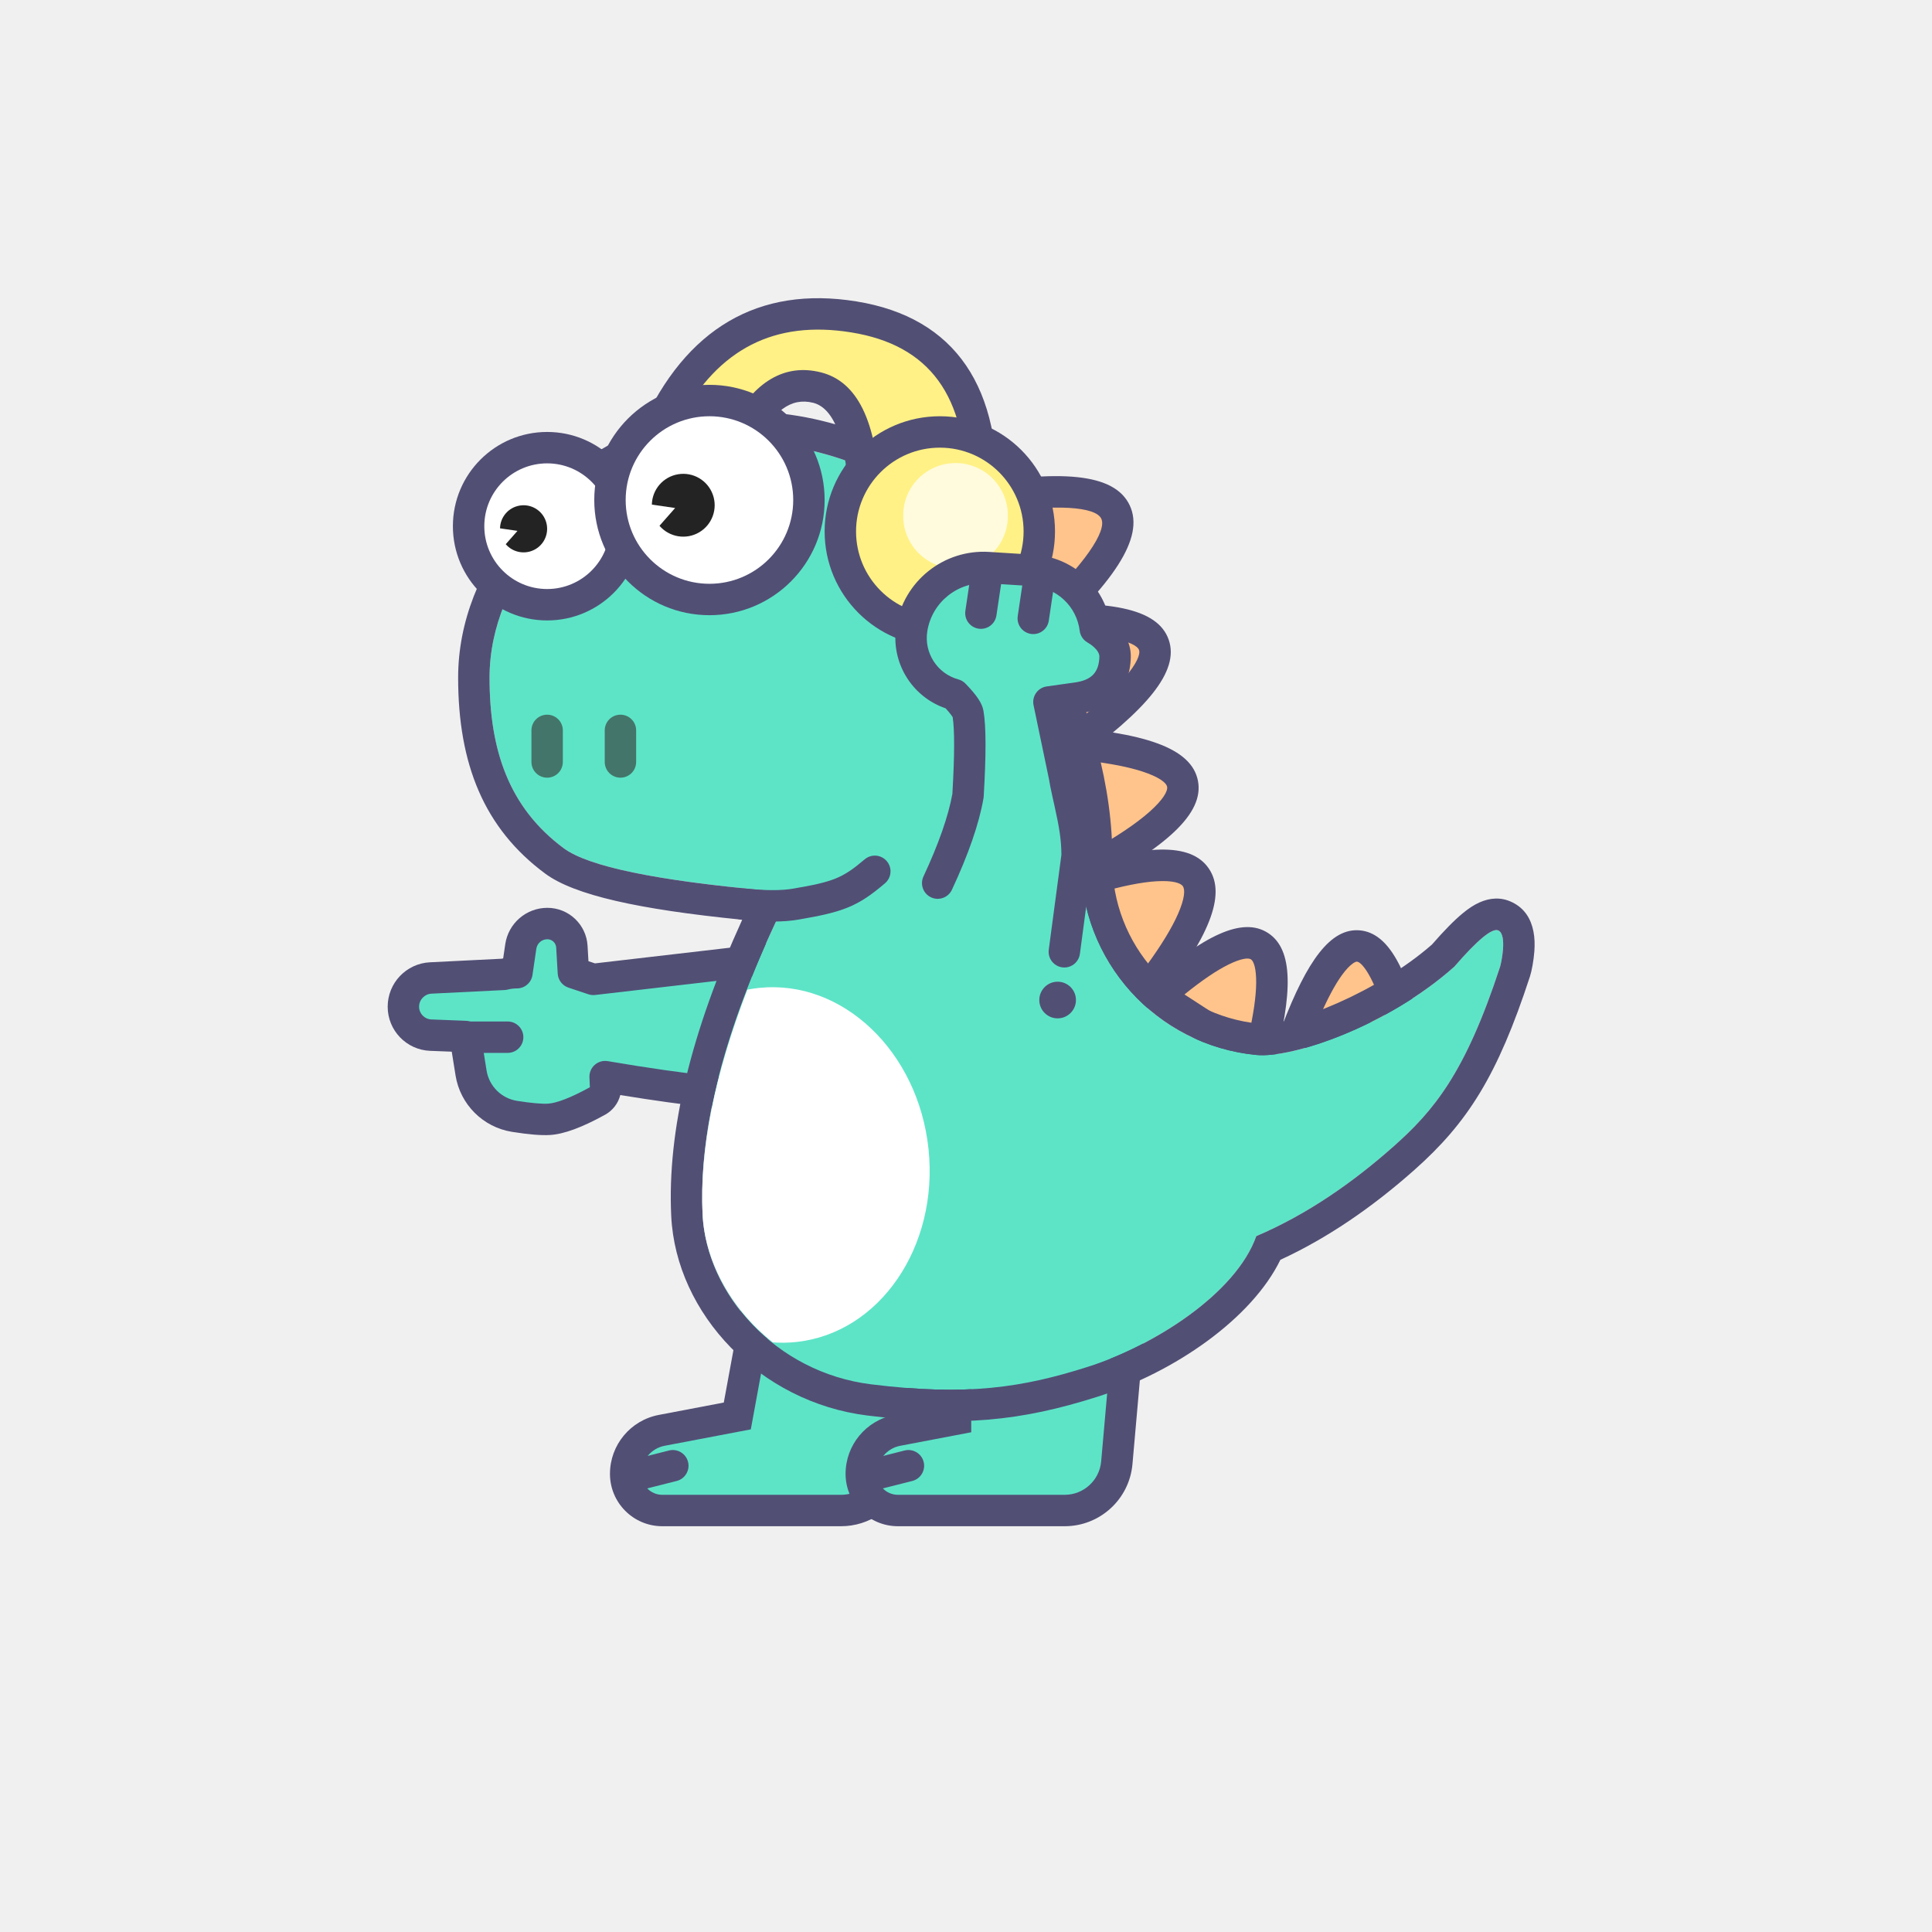
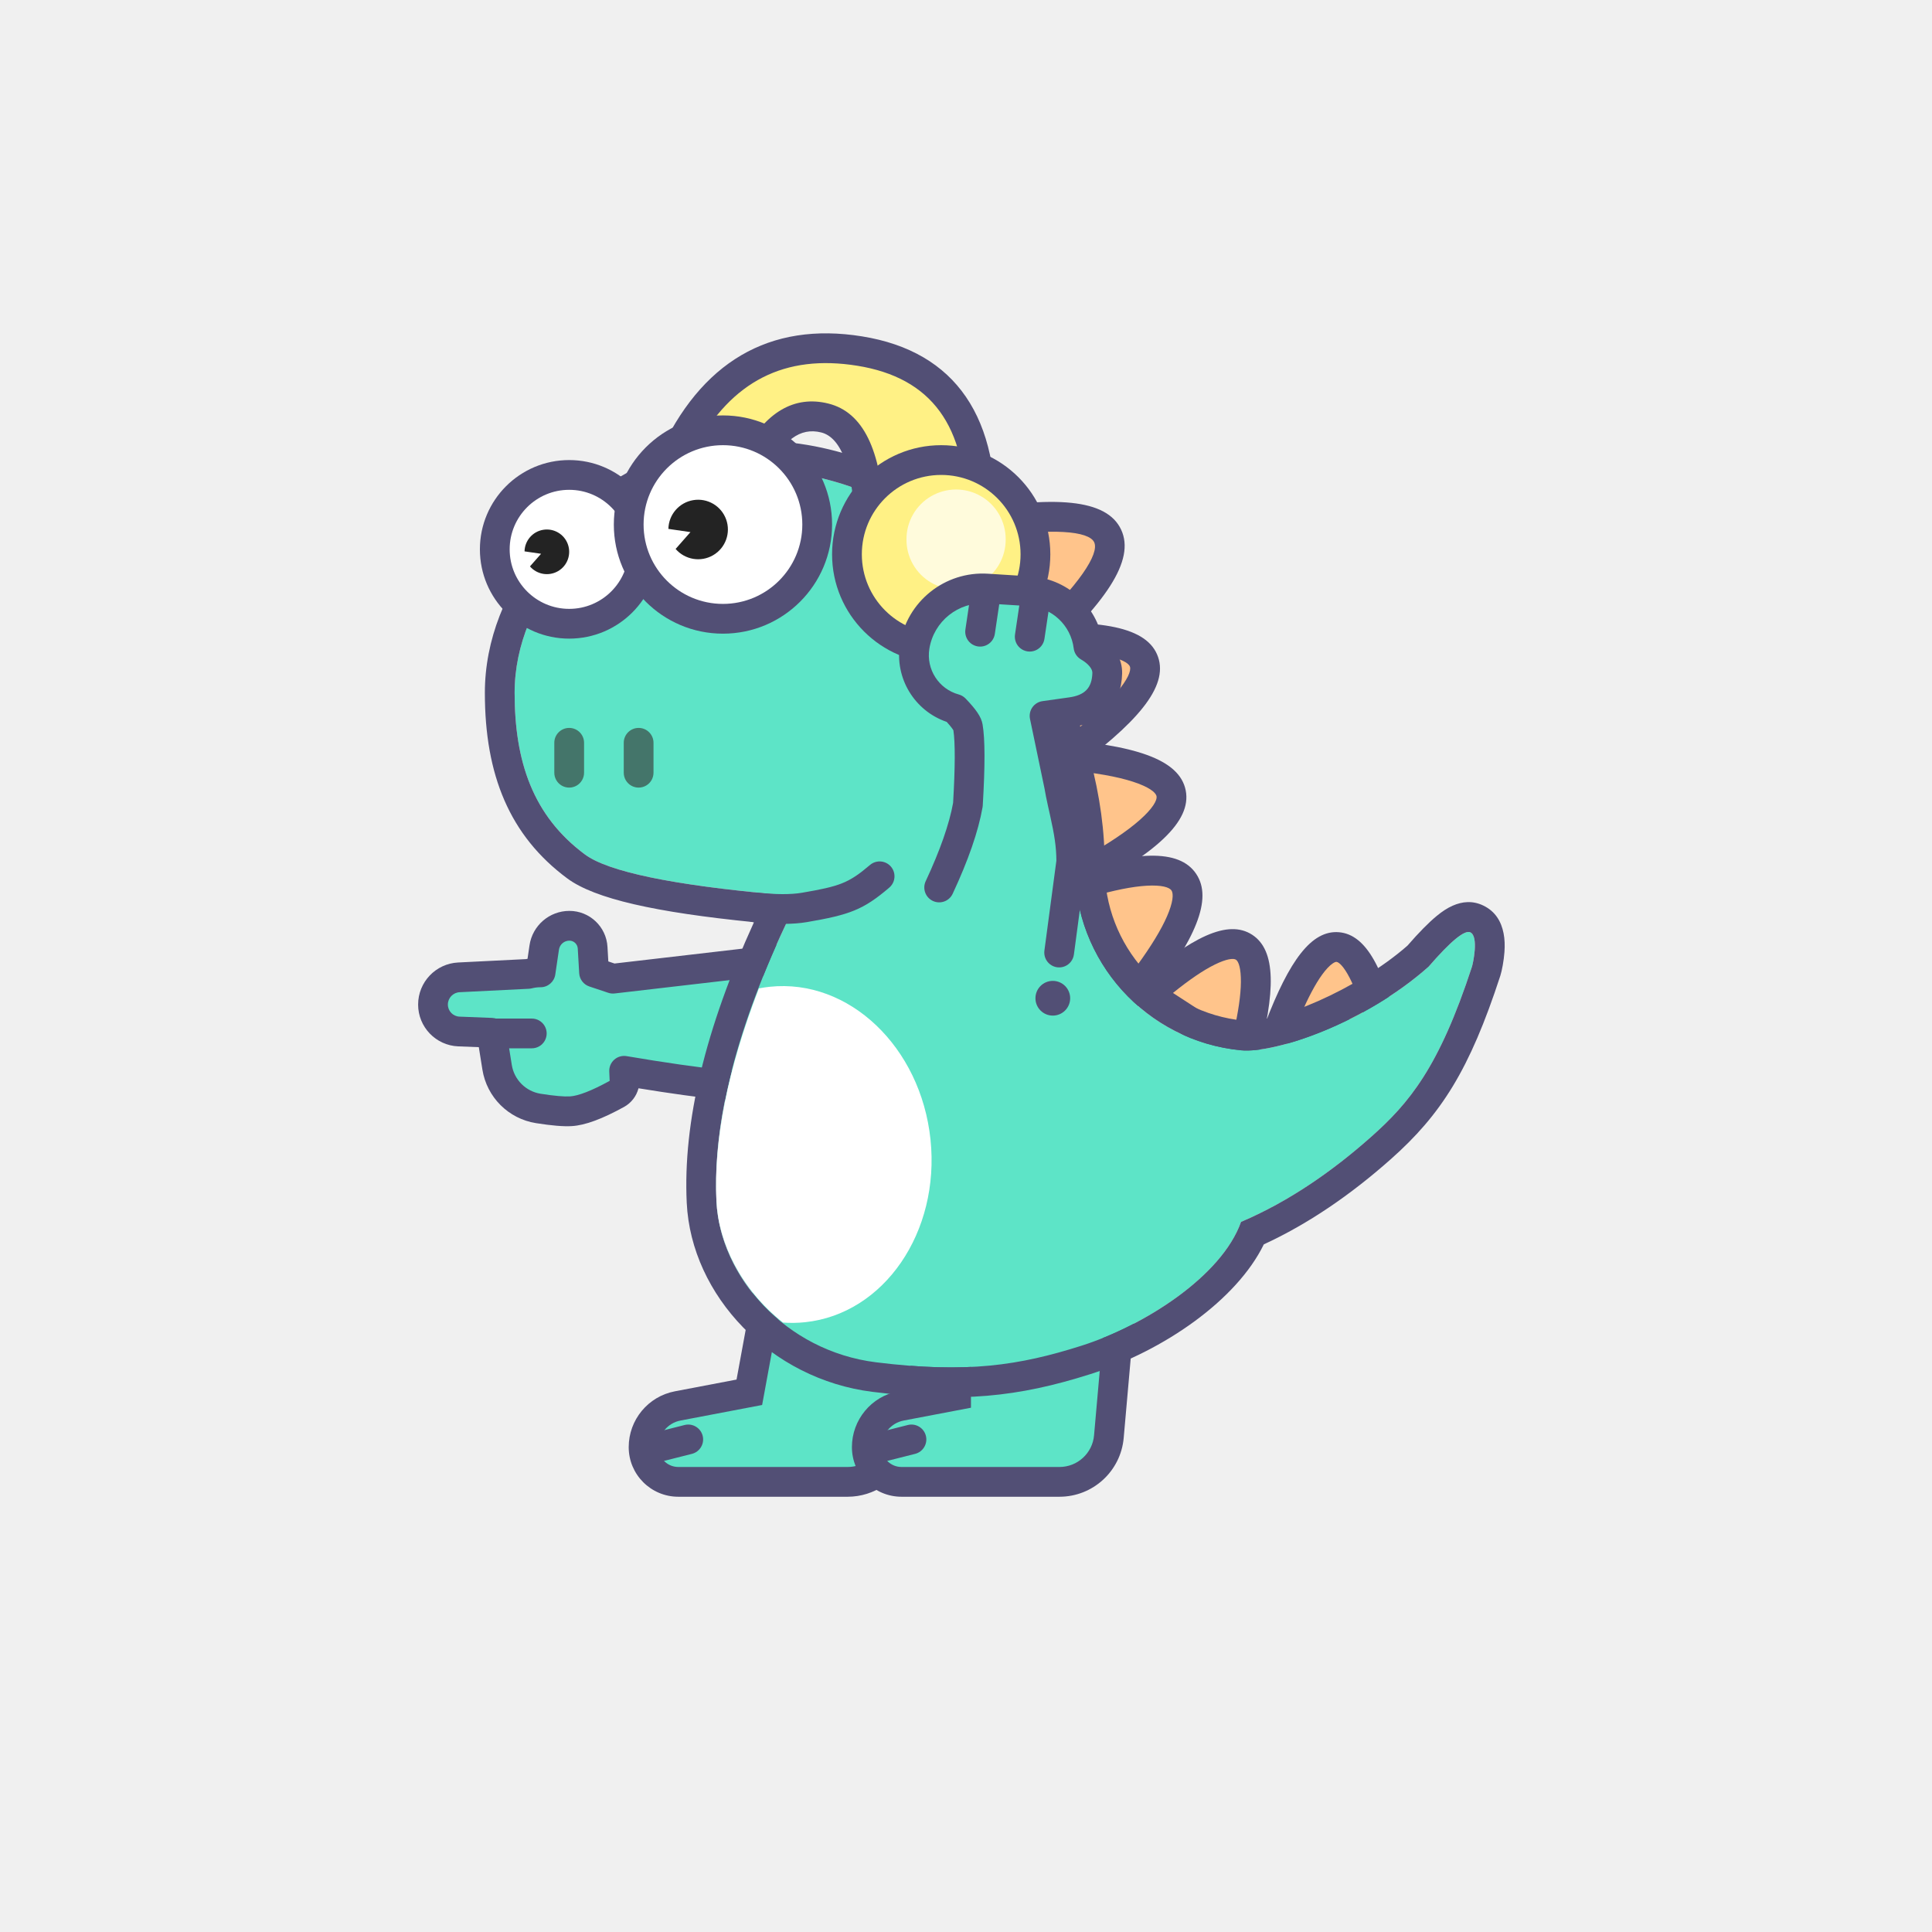
- <svg xmlns="http://www.w3.org/2000/svg" width="800px" height="800px" viewBox="51.2 51.2 921.6 921.6" class="icon" version="1.1">
+ <svg xmlns="http://www.w3.org/2000/svg" width="800px" height="800px" viewBox="25.6 25.6 972.8 972.8" class="icon" version="1.1">
  <path d="M419.847 691.537c-21.247-16.839-32.496-40.218-33.495-61.035-1.479-30.822 5.642-66.562 21.362-107.223a62.184 62.184 0 0 1 5.5-0.824c39.784-4.183 76.008 30.238 80.911 76.88 4.9 46.642-23.375 87.842-63.156 92.023a62.579 62.579 0 0 1-11.122 0.18z" fill="#FFFFFF" />
  <path d="M427.09 771.746h25.328a24.976 24.976 0 0 0 23.297-15.972l35.615-92.148c0.505-1.301 0.897-2.647 1.176-4.016 2.755-13.514-5.969-26.704-19.486-29.459l-44.819-9.139-0.472-0.09c-13.567-2.493-26.587 6.484-29.079 20.048l-15.745 85.666-36.075 6.871A21.129 21.129 0 0 0 349.659 754.263a17.483 17.483 0 0 0 17.483 17.483h59.949z" fill="#5DE4C7" />
  <path d="M396.463 720.239l14.818-80.619c3.242-17.638 20.165-29.306 37.803-26.065l0.614 0.117 44.821 9.136c17.57 3.582 28.912 20.727 25.333 38.298a33.01 33.01 0 0 1-1.529 5.222l-35.62 92.15A32.476 32.476 0 0 1 452.418 779.239H367.141c-13.794 0-24.976-11.184-24.976-24.976 0-13.742 9.765-25.545 23.265-28.115l31.032-5.909zM452.418 764.254a17.478 17.478 0 0 0 16.307-11.182l35.618-92.148a17.483 17.483 0 0 0-12.815-23.435l-44.821-9.131c-9.828-1.811-18.939 4.473-20.687 13.969l-16.671 90.711-41.112 7.83A13.637 13.637 0 0 0 357.151 754.263a9.99 9.99 0 0 0 9.99 9.99h85.277z" fill="#524F75" />
  <path d="M358.65 761.526l15.33-3.874a7.493 7.493 0 0 0-3.674-14.531l-15.33 3.876a7.493 7.493 0 1 0 3.674 14.528z" fill="#524F75" />
  <path d="M536.976 771.746h22.088a24.976 24.976 0 0 0 24.878-22.78l5.255-59.547a25.006 25.006 0 0 0-1.464-10.877c-4.795-12.932-19.166-19.528-32.099-14.736l-32.338 11.988a24.973 24.973 0 0 0-16.292 23.417v29.004l-27.783 5.292A21.129 21.129 0 0 0 462.049 754.263a17.483 17.483 0 0 0 17.483 17.483h57.444z" fill="#5DE4C7" />
  <path d="M499.512 722.017v-22.805c0-13.579 8.449-25.725 21.179-30.443l32.336-11.988c16.814-6.234 35.498 2.343 41.729 19.159 1.676 4.516 2.325 9.343 1.903 14.139l-5.255 59.547A32.468 32.468 0 0 1 559.064 779.239H479.532c-13.794 0-24.976-11.184-24.976-24.976 0-13.742 9.765-25.545 23.265-28.115l21.691-4.131zM559.064 764.254a17.483 17.483 0 0 0 17.415-15.947l5.252-59.547a17.483 17.483 0 0 0-23.492-17.93l-32.333 11.988a17.483 17.483 0 0 0-11.409 16.394v35.206l-33.872 6.451A13.637 13.637 0 0 0 469.541 754.263a9.99 9.99 0 0 0 9.99 9.99h79.532z" fill="#524F75" />
  <path d="M471.04 761.526l15.33-3.874a7.493 7.493 0 0 0-3.674-14.531l-15.33 3.876a7.493 7.493 0 1 0 3.674 14.528z" fill="#524F75" />
  <path d="M273.123 545.627l2.777 17.376a24.978 24.978 0 0 0 20.755 20.725c7.325 1.161 12.8 1.631 16.429 1.411 5.435-0.33 13.14-3.242 23.112-8.736a7.485 7.485 0 0 0 3.869-6.888l-0.207-4.743c19.106 3.254 36.152 5.692 51.138 7.318 17.378 1.888 45.238 9.471 83.583 22.75a7.493 7.493 0 0 0 9.945-7.078v-78.421a7.493 7.493 0 0 0-8.357-7.443l-141.941 16.489-9.511-3.184-0.719-12.418a11.719 11.719 0 0 0-11.699-11.039 12.802 12.802 0 0 0-12.668 10.939l-1.843 12.515c-2.153 0-4.241 0.27-6.236 0.779l-34.891 1.736a13.719 13.719 0 0 0-13.037 13.699 13.577 13.577 0 0 0 13.042 13.567l16.459 0.647z" fill="#5DE4C7" />
  <path d="M256.372 552.468a21.069 21.069 0 0 1-20.24-21.054 21.212 21.212 0 0 1 20.158-21.184l34.192-1.701c0.247-0.055 0.492-0.11 0.739-0.16l0.997-6.778a20.298 20.298 0 0 1 20.08-17.341 19.211 19.211 0 0 1 19.179 18.097l0.427 7.355 3.119 1.044 140.283-16.294a14.985 14.985 0 0 1 16.714 14.885v78.421a14.985 14.985 0 0 1-19.891 14.159c-37.848-13.11-65.266-20.572-81.94-22.383-12.882-1.396-27.246-3.384-43.093-5.967a14.978 14.978 0 0 1-7.283 9.396c-10.864 5.984-19.473 9.238-26.277 9.653-4.288 0.26-10.238-0.255-18.055-1.494a32.468 32.468 0 0 1-26.981-26.941l-1.808-11.311-10.32-0.402z m76.003 12.628a7.493 7.493 0 0 1 8.741-7.712c18.964 3.232 35.862 5.649 50.688 7.255 18.082 1.963 46.387 9.668 85.229 23.122v-78.421l-141.941 16.486a7.433 7.433 0 0 1-3.242-0.34l-9.511-3.179a7.495 7.495 0 0 1-5.103-6.673l-0.722-12.418a4.226 4.226 0 0 0-4.218-3.981c-2.635 0-4.87 1.931-5.255 4.538l-1.841 12.52a7.49 7.49 0 0 1-7.413 6.399c-1.499 0-2.967 0.185-4.386 0.547-0.485 0.125-0.979 0.2-1.479 0.225l-34.893 1.733a6.224 6.224 0 0 0-5.917 6.216 6.082 6.082 0 0 0 5.844 6.079l16.459 0.649a7.49 7.49 0 0 1 7.106 6.301l2.777 17.376a17.488 17.488 0 0 0 14.528 14.508c6.831 1.084 11.836 1.511 14.803 1.331 4.071-0.245 10.869-2.815 19.948-7.817l-0.205-4.745z" fill="#524F75" />
  <path d="M273.296 553.45h19.985a7.493 7.493 0 1 0 0-14.985h-19.985a7.493 7.493 0 0 0 0 14.985z" fill="#524F75" />
  <path d="M582.816 294.512c5.452 10.7-7.53 31.142-38.939 61.328l-32.491-63.773c42.171-9.069 65.981-8.254 71.43 2.445z" fill="#FFC48B" />
  <path d="M576.542 298.641c-2.632-5.642-20.832-7.37-53.555-2.333l21.761 46.664c24.344-22.915 34.481-38.565 31.794-44.332z m13.579-6.331c7.2 15.44-7.692 37.179-42.843 68.678a7.493 7.493 0 0 1-11.791-2.413l-30.248-64.867a7.493 7.493 0 0 1 5.472-10.542c46.127-8.249 72.14-6.449 79.41 9.144z" fill="#524F75" />
  <path d="M600.181 355.7c4.775 9.79-7.323 28.13-36.292 55.016l-28.462-58.366c38.393-7.558 59.979-6.441 64.754 3.349z" fill="#FFC48B" />
  <path d="M562.653 396.92c11.381-8.689 19.811-16.267 25.248-22.653 5.577-6.554 7.33-10.979 6.644-12.975-0.662-1.916-4.601-4.141-12.84-5.59-8.155-1.431-19.399-1.836-33.65-1.176l14.598 42.394z m46.06-40.508c5.185 15.055-10.442 33.407-45.421 58.695a7.493 7.493 0 0 1-11.474-3.634l-21.142-61.398a7.493 7.493 0 0 1 6.541-9.913c42.751-3.092 66.258 1.034 71.495 16.249z" fill="#524F75" />
  <path d="M614.118 421.291c3.547 10.302-10.697 27.029-42.726 50.183l-21.142-61.398c39.029-2.825 60.321 0.914 63.868 11.214z" fill="#FFC48B" />
  <path d="M599.547 438.427c6.436-5.712 8.786-9.85 8.384-11.923-0.387-1.988-3.981-4.74-11.936-7.32-7.872-2.553-18.951-4.518-33.158-5.849l8.557 44.015c12.475-7.021 21.879-13.352 28.153-18.922z m23.092-14.783c3.04 15.63-14.99 31.632-53.146 51.804a7.495 7.495 0 0 1-10.859-5.195l-12.39-63.743a7.493 7.493 0 0 1 7.857-8.904c42.763 2.885 65.469 10.242 68.538 26.037z" fill="#524F75" />
  <path d="M622.177 470.491c5.54 8.864-3.067 26.889-25.812 54.07l-33.015-52.831c33.68-9.691 53.288-10.103 58.828-1.239z" fill="#FFC48B" />
  <path d="M613.204 487.012c3.07-7.048 3.404-11.344 2.25-13.055-1.104-1.638-5.008-2.8-12.438-2.385-7.166 0.402-16.606 2.285-28.242 5.664l23.325 34.579c7.161-9.828 12.198-18.122 15.105-24.803z m14.673-21.432c8.557 12.68-0.317 33.068-24.209 63.735a7.495 7.495 0 0 1-12.123-0.415l-34.838-51.65a7.493 7.493 0 0 1 3.894-11.314c36.664-11.951 58.63-13.18 67.277-0.357z" fill="#524F75" />
  <path d="M651.309 502.15c8.207 4.93 8.679 23.22 1.416 54.866l-48.912-29.391c23.46-21.916 39.289-30.408 47.496-25.475z" fill="#FFC48B" />
  <path d="M650.42 520.112c0.057-6.848-1.126-10.395-2.488-11.281-1.291-0.837-4.783-0.445-10.722 2.48-5.697 2.805-12.72 7.563-20.992 14.261l30.56 19.846c2.373-10.405 3.582-18.864 3.641-25.305z m5.672-23.847c12.093 7.852 11.908 28.41 2.662 63.093a7.493 7.493 0 0 1-11.321 4.353l-47.858-31.077a7.49 7.49 0 0 1-0.839-11.933c26.861-23.395 45.123-32.381 57.356-24.436z" fill="#524F75" />
  <path d="M699.946 502.512c8.861 1.089 16.199 16.489 22.018 46.205l-52.821-6.486c11.674-27.568 21.939-40.808 30.802-39.719z" fill="#FFC48B" />
  <path d="M705.121 517.857c-2.877-5.53-5.285-7.815-6.584-7.93-0.37-0.032-0.967 0.152-1.951 0.827-1.541 1.056-3.357 2.952-5.34 5.699-3.357 4.658-6.946 11.404-10.715 20.198l32.441 2.84c-2.535-9.241-5.167-16.469-7.852-21.634z m-5.277-22.86c13.722 1.201 22.638 18.345 30.268 51.178a7.495 7.495 0 0 1-7.955 9.161l-53.018-4.638a7.493 7.493 0 0 1-6.344-10.143c11.963-31.244 23.16-46.772 37.049-45.558z" fill="#524F75" />
  <path d="M356.822 272.884c29.793-12.213 63.97-15.185 103.207 0s84.415 80.037 99.88 138.272c4.735 17.833 7.036 34.589 6.901 50.271-0.42 48.003 35.895 88.374 83.673 93.017 17.313 1.683 62.736-13.864 94.443-42.104 11.174-12.907 18.187-18.667 21.047-17.276 4.286 2.085 1.301 15.737 0.797 17.276-16.599 50.805-31.687 68.74-50.843 85.744s-41.112 32.418-65.444 42.771c-9.765 27.533-49.1 52.406-80.342 62.344s-57.771 14.019-103.387 8.354-78.588-43.163-80.404-81.048c-1.933-40.308 10.38-88.239 36.941-143.795a7.488 7.488 0 0 0-6.089-10.695c-52.993-4.765-85.342-11.481-97.043-20.15C293.798 436.329 284.722 408.813 284.722 374.437c0-49.299 42.306-89.343 72.1-101.553z" fill="#5DE4C7" />
  <path d="M356.822 272.884C327.028 285.094 284.722 325.137 284.722 374.437c0 34.376 9.076 61.892 35.438 81.425 11.701 8.669 44.049 15.387 97.043 20.15a7.493 7.493 0 0 1 6.089 10.695c-26.562 55.556-38.875 103.489-36.941 143.795 1.818 37.886 34.791 75.384 80.404 81.048s72.145 1.583 103.387-8.354 70.576-34.811 80.342-62.344c24.331-10.352 46.285-25.767 65.444-42.771s34.247-34.938 50.843-85.744c0.502-1.538 3.487-15.19-0.797-17.276-2.86-1.391-9.873 4.368-21.047 17.276-31.707 28.242-77.132 43.787-94.443 42.104-47.778-4.643-84.093-45.014-83.673-93.017 0.137-15.682-2.165-32.438-6.901-50.271-15.465-58.233-60.643-123.085-99.88-138.27s-73.413-12.213-103.207 0z m392.239 213.874c2.71-2.225 5.26-3.921 7.925-5.1 4.878-2.158 10.145-2.695 15.545-0.067 6.084 2.96 8.994 8.075 10.148 13.936 0.589 2.987 0.674 6.087 0.44 9.438-0.307 4.316-1.259 9.451-2.103 12.028-15.455 47.314-29.711 69.732-55.141 92.3-20.395 18.097-41.674 32.616-63.918 42.866-13.567 27.903-50.171 53.52-87.272 65.319-36.759 11.694-65.504 14.443-109.775 8.944-51.113-6.349-91.278-48.343-93.526-95.202-1.951-40.665 9.436-87.707 33.864-141.287-49.686-4.958-80.147-11.761-94.008-22.031-29.022-21.502-41.502-52.044-41.502-93.464 0-26.544 10.395-52.059 28.207-74.103 15.073-18.654 34.871-33.807 53.193-41.317 36.16-14.823 74.163-15.645 114.301-0.11 43.602 16.876 92.035 84.697 108.956 148.403 5.068 19.081 7.548 37.164 7.4 54.25-0.352 40.236 30.091 74.075 70.139 77.971 15.66 1.521 56.765-15.35 82.332-37.763 5.797-6.656 10.662-11.619 14.796-15.01z" fill="#524F75" />
  <path d="M312.195 392.117a7.493 7.493 0 0 1 7.493 7.493v14.985a7.493 7.493 0 1 1-14.985 0v-14.985a7.493 7.493 0 0 1 7.493-7.493zM347.161 392.117a7.493 7.493 0 0 1 7.493 7.493v14.985a7.493 7.493 0 1 1-14.985 0v-14.985a7.493 7.493 0 0 1 7.493-7.493z" fill="#44756A" />
  <path d="M405.069 489.952c10.912 1.139 19.841 1.139 26.891-0.065 21.561-3.689 28.31-6.211 41.365-17.313a7.493 7.493 0 1 0-9.708-11.416c-10.62 9.031-15.035 10.68-34.187 13.956-5.51 0.942-13.145 0.942-22.808-0.067a7.493 7.493 0 1 0-1.553 14.905z" fill="#524F75" />
  <path d="M419.847 691.537c-21.247-16.839-32.498-40.218-33.497-61.035-1.476-30.822 5.642-66.562 21.362-107.22a62.184 62.184 0 0 1 5.5-0.824c39.784-4.183 76.008 30.238 80.911 76.88 4.9 46.642-23.375 87.842-63.156 92.023-3.746 0.392-7.46 0.445-11.119 0.177z" fill="#FFFFFF" />
  <path d="M404.69 261.145L364.025 257.973C383.775 213.926 415.264 195.392 458.485 202.37 501.708 209.346 521.92 239.294 519.121 292.215H463.515c-0.574-33.819-8.117-52.534-22.633-56.148-14.516-3.611-26.579 4.745-36.192 25.078z" fill="#FFF185" />
  <path d="M442.69 228.797c17.645 4.391 26.444 23.52 28.073 55.925H511.875C512.45 239.936 494.517 215.774 457.291 209.765 420.822 203.881 394.02 217.395 375.626 251.362l24.641 1.923c10.759-19.953 25.145-28.789 42.424-24.489zM352.833 264.614l4.353-9.708C378.283 207.867 412.989 187.437 459.679 194.972 506.98 202.607 529.59 236.112 526.601 292.612L526.224 299.707H456.147l-0.125-7.365c-0.522-30.76-6.863-46.492-16.951-49.005-10.46-2.602-19.359 3.562-27.606 21.009l-2.208 4.67L352.833 264.614z" fill="#524F75" />
  <path d="M499.512 304.702m-47.454 0a47.454 47.454 0 1 0 94.907 0 47.454 47.454 0 1 0-94.907 0Z" fill="#FFF185" />
  <path d="M499.512 359.649c-30.345 0-54.946-24.601-54.946-54.946s24.601-54.946 54.946-54.946 54.946 24.601 54.946 54.946-24.601 54.946-54.946 54.946z m0-14.985c22.068 0 39.961-17.893 39.961-39.961s-17.893-39.961-39.961-39.961-39.961 17.893-39.961 39.961 17.893 39.961 39.961 39.961z" fill="#524F75" />
  <path d="M507.005 297.21m-24.976 0a24.976 24.976 0 1 0 49.951 0 24.976 24.976 0 1 0-49.951 0Z" fill="#FFFBDC" />
  <path d="M312.195 302.205m-37.463 0a37.463 37.463 0 1 0 74.927 0 37.463 37.463 0 1 0-74.927 0Z" fill="#FFFFFF" />
  <path d="M312.195 347.161C287.367 347.161 267.239 327.033 267.239 302.205S287.367 257.249 312.195 257.249s44.956 20.128 44.956 44.956-20.128 44.956-44.956 44.956z m0-14.985c16.551 0 29.971-13.419 29.971-29.971S328.746 272.234 312.195 272.234 282.224 285.654 282.224 302.205s13.419 29.971 29.971 29.971z" fill="#524F75" />
  <path d="M292.447 310.799A11.239 11.239 0 1 0 289.717 303.226l8.332 1.211-5.602 6.361z" fill="#232323" />
  <path d="M498.458 472.544c7.663-16.416 12.495-30.343 14.498-41.782 1.154-19.381 1.154-32.446 0-39.194-0.307-1.791-2.498-4.81-6.571-9.059-13.622-3.711-22.528-17.178-20.235-31.432C488.987 333.432 504.762 320.827 522.6 321.951l21.511 1.356c15.465 0.977 27.733 12.88 29.559 27.85 4.77 2.77 9.588 7.443 9.448 13.389-0.305 13.002-8.569 18.27-18.115 19.616l-13.444 1.893 7.358 35.273c1.941 11.853 6.087 23.487 6.087 38.123l-6.087 45.655" fill="#5DE4C7" />
  <path d="M552.273 426.651c0.28 1.414 0.589 2.882 0.977 4.628 0.147 0.674 0.3 1.359 0.507 2.28l0.507 2.265c2.283 10.23 3.204 16.132 3.247 23.14l-6.017 45.153a7.493 7.493 0 1 0 14.853 1.978l6.084-45.655c0.045-0.327 0.067-0.659 0.067-0.989 0-8.592-1.049-15.43-3.609-26.891l-0.51-2.278-0.495-2.225a184.817 184.817 0 0 1-0.909-4.318 124.426 124.426 0 0 1-0.662-3.621l-5.779-27.758 5.517-0.777c14.513-2.043 24.196-11.179 24.561-26.859 0.172-7.388-3.881-13.547-10.108-18.055A39.302 39.302 0 0 0 544.586 315.832l-21.511-1.356C501.383 313.104 482.202 328.432 478.752 349.888c-2.762 17.196 7.358 33.68 23.527 39.197 1.176 1.286 2.093 2.385 2.74 3.277 0.285 0.392 0.495 0.714 0.629 0.949 0.942 6.134 0.922 18.474-0.145 36.574-1.921 10.635-6.521 23.829-13.834 39.491a7.493 7.493 0 0 0 13.577 6.341c7.92-16.963 12.96-31.487 15.09-43.657 0.05-0.28 0.082-0.562 0.1-0.847 1.189-19.941 1.189-33.41-0.095-40.903-0.654-3.826-3.404-7.62-8.547-12.982a7.5 7.5 0 0 0-3.437-2.043c-10.038-2.735-16.474-12.653-14.808-23.015a27.208 27.208 0 0 1 28.577-22.838l21.511 1.356a24.311 24.311 0 0 1 22.595 21.279 7.485 7.485 0 0 0 3.674 5.572c3.696 2.145 5.767 4.768 5.722 6.733-0.18 7.74-3.941 11.284-11.671 12.373l-13.442 1.893a7.493 7.493 0 0 0-6.291 8.949l7.325 35.118c0.21 1.261 0.45 2.562 0.722 3.944z" fill="#524F75" />
  <path d="M555.707 528.234m-8.741 0a8.741 8.741 0 1 0 17.483 0 8.741 8.741 0 1 0-17.483 0Z" fill="#524F75" />
  <path d="M514.058 326.683l-2.34 15.765a7.493 7.493 0 1 0 14.821 2.2l2.343-15.765a7.493 7.493 0 0 0-14.823-2.2zM539.034 329.181l-2.34 15.765a7.493 7.493 0 1 0 14.821 2.2l2.343-15.765a7.493 7.493 0 0 0-14.823-2.2z" fill="#524F75" />
  <path d="M389.62 289.717m-47.454 0a47.454 47.454 0 1 0 94.907 0 47.454 47.454 0 1 0-94.907 0Z" fill="#FFFFFF" />
  <path d="M389.62 344.663C359.274 344.663 334.673 320.062 334.673 289.717S359.274 234.771 389.62 234.771s54.946 24.601 54.946 54.946-24.601 54.946-54.946 54.946z m0-14.985c22.068 0 39.961-17.893 39.961-39.961S411.688 249.756 389.62 249.756 349.659 267.649 349.659 289.717s17.893 39.961 39.961 39.961z" fill="#524F75" />
  <path d="M365.788 302.008A14.985 14.985 0 1 0 362.146 291.91l11.109 1.616-7.468 8.482z" fill="#232323" />
</svg>
